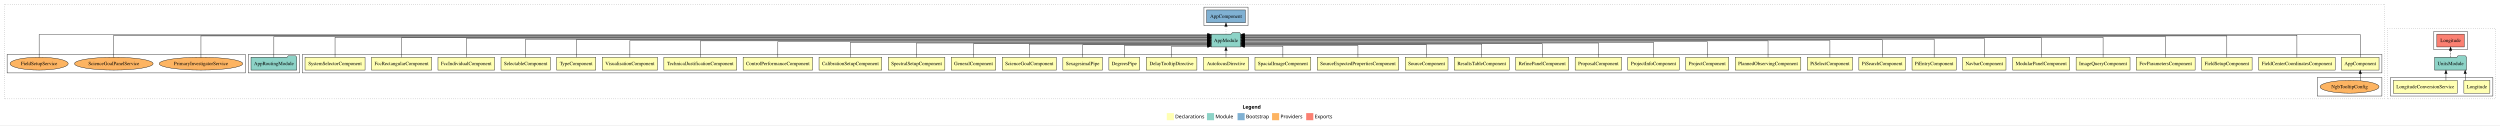
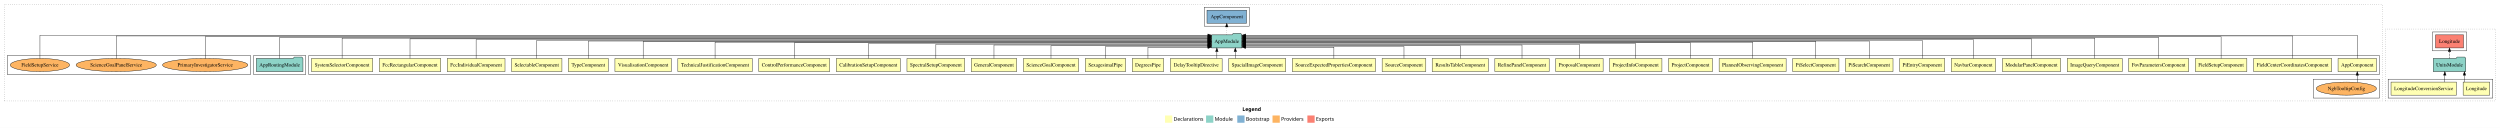
- <svg xmlns="http://www.w3.org/2000/svg" width="7029pt" height="352pt" viewBox="0.00 0.00 7029.00 352.00">
+ <svg xmlns="http://www.w3.org/2000/svg" width="6884pt" height="352pt" viewBox="0.00 0.00 6884.00 352.00">
  <g id="graph0" class="graph" transform="scale(1 1) rotate(0) translate(4 348)">
-     <polygon fill="#ffffff" stroke="transparent" points="-4,4 -4,-348 7025,-348 7025,4 -4,4" />
-     <text text-anchor="start" x="3489.509" y="-42.4" font-family="sans-serif" font-weight="bold" font-size="14.00" fill="#000000">Legend</text>
-     <polygon fill="#ffffb3" stroke="transparent" points="3276.5,-10 3276.5,-30 3296.5,-30 3296.5,-10 3276.5,-10" />
-     <text text-anchor="start" x="3300.129" y="-15.4" font-family="sans-serif" font-size="14.00" fill="#000000">  Declarations</text>
-     <polygon fill="#8dd3c7" stroke="transparent" points="3389.5,-10 3389.5,-30 3409.5,-30 3409.5,-10 3389.5,-10" />
-     <text text-anchor="start" x="3413.225" y="-15.4" font-family="sans-serif" font-size="14.00" fill="#000000">  Module</text>
-     <polygon fill="#80b1d3" stroke="transparent" points="3475.5,-10 3475.5,-30 3495.5,-30 3495.5,-10 3475.5,-10" />
-     <text text-anchor="start" x="3499.281" y="-15.4" font-family="sans-serif" font-size="14.00" fill="#000000">  Bootstrap</text>
-     <polygon fill="#fdb462" stroke="transparent" points="3572.5,-10 3572.5,-30 3592.5,-30 3592.5,-10 3572.5,-10" />
-     <text text-anchor="start" x="3596.173" y="-15.4" font-family="sans-serif" font-size="14.00" fill="#000000">  Providers</text>
-     <polygon fill="#fb8072" stroke="transparent" points="3668.5,-10 3668.5,-30 3688.5,-30 3688.5,-10 3668.5,-10" />
-     <text text-anchor="start" x="3692.226" y="-15.4" font-family="sans-serif" font-size="14.00" fill="#000000">  Exports</text>
+     <polygon fill="#ffffff" stroke="transparent" points="-4,4 -4,-348 6880,-348 6880,4 -4,4" />
+     <text text-anchor="start" x="3417.009" y="-42.4" font-family="sans-serif" font-weight="bold" font-size="14.00" fill="#000000">Legend</text>
+     <polygon fill="#ffffb3" stroke="transparent" points="3204,-10 3204,-30 3224,-30 3224,-10 3204,-10" />
+     <text text-anchor="start" x="3227.629" y="-15.4" font-family="sans-serif" font-size="14.00" fill="#000000">  Declarations</text>
+     <polygon fill="#8dd3c7" stroke="transparent" points="3317,-10 3317,-30 3337,-30 3337,-10 3317,-10" />
+     <text text-anchor="start" x="3340.725" y="-15.4" font-family="sans-serif" font-size="14.00" fill="#000000">  Module</text>
+     <polygon fill="#80b1d3" stroke="transparent" points="3403,-10 3403,-30 3423,-30 3423,-10 3403,-10" />
+     <text text-anchor="start" x="3426.781" y="-15.4" font-family="sans-serif" font-size="14.00" fill="#000000">  Bootstrap</text>
+     <polygon fill="#fdb462" stroke="transparent" points="3500,-10 3500,-30 3520,-30 3520,-10 3500,-10" />
+     <text text-anchor="start" x="3523.673" y="-15.4" font-family="sans-serif" font-size="14.00" fill="#000000">  Providers</text>
+     <polygon fill="#fb8072" stroke="transparent" points="3596,-10 3596,-30 3616,-30 3616,-10 3596,-10" />
+     <text text-anchor="start" x="3619.726" y="-15.4" font-family="sans-serif" font-size="14.00" fill="#000000">  Exports</text>
    <g id="clust1" class="cluster">
-       <polygon fill="none" stroke="#000000" stroke-dasharray="1,5" points="8,-70 8,-336 6701,-336 6701,-70 8,-70" />
+       <polygon fill="none" stroke="#000000" stroke-dasharray="1,5" points="8,-70 8,-336 6556,-336 6556,-70 8,-70" />
    </g>
    <g id="clust2" class="cluster">
-       <polygon fill="none" stroke="#000000" points="846,-143 846,-195 6693,-195 6693,-143 846,-143" />
+       <polygon fill="none" stroke="#000000" points="846,-143 846,-195 6548,-195 6548,-143 846,-143" />
    </g>
    <g id="clust3" class="cluster">
-       <polygon fill="none" stroke="#000000" points="6511,-78 6511,-130 6693,-130 6693,-78 6511,-78" />
-     </g>
-     <g id="clust38" class="cluster">
+       <polygon fill="none" stroke="#000000" points="6366,-78 6366,-130 6548,-130 6548,-78 6366,-78" />
+     </g>
+     <g id="clust37" class="cluster">
      <polygon fill="none" stroke="#000000" points="694,-143 694,-195 838,-195 838,-143 694,-143" />
    </g>
+     <g id="clust39" class="cluster">
+       <polygon fill="none" stroke="#000000" points="3312,-276 3312,-328 3436,-328 3436,-276 3312,-276" />
+     </g>
    <g id="clust40" class="cluster">
-       <polygon fill="none" stroke="#000000" points="3381,-276 3381,-328 3505,-328 3505,-276 3381,-276" />
-     </g>
-     <g id="clust41" class="cluster">
      <polygon fill="none" stroke="#000000" points="16,-143 16,-195 686,-195 686,-143 16,-143" />
    </g>
+     <g id="clust47" class="cluster">
+       <polygon fill="none" stroke="#000000" stroke-dasharray="1,5" points="6564,-70 6564,-268 6868,-268 6868,-70 6564,-70" />
+     </g>
    <g id="clust48" class="cluster">
-       <polygon fill="none" stroke="#000000" stroke-dasharray="1,5" points="6709,-70 6709,-268 7013,-268 7013,-70 6709,-70" />
-     </g>
-     <g id="clust49" class="cluster">
-       <polygon fill="none" stroke="#000000" points="6717,-78 6717,-130 7005,-130 7005,-78 6717,-78" />
-     </g>
-     <g id="clust53" class="cluster">
-       <polygon fill="none" stroke="#000000" points="6839,-208 6839,-260 6933,-260 6933,-208 6839,-208" />
+       <polygon fill="none" stroke="#000000" points="6572,-78 6572,-130 6860,-130 6860,-78 6572,-78" />
+     </g>
+     <g id="clust52" class="cluster">
+       <polygon fill="none" stroke="#000000" points="6694,-208 6694,-260 6788,-260 6788,-208 6694,-208" />
    </g>
    <g id="node1" class="node">
-       <polygon fill="#ffffb3" stroke="#000000" points="6684.94,-187 6579.06,-187 6579.06,-151 6684.94,-151 6684.94,-187" />
-       <text text-anchor="middle" x="6632" y="-164.8" font-family="Times,serif" font-size="14.00" fill="#000000">AppComponent</text>
-     </g>
-     <g id="node36" class="node">
-       <polygon fill="#8dd3c7" stroke="#000000" points="3484.657,-252 3481.657,-256 3460.657,-256 3457.657,-252 3401.343,-252 3401.343,-216 3484.657,-216 3484.657,-252" />
-       <text text-anchor="middle" x="3443" y="-229.8" font-family="Times,serif" font-size="14.00" fill="#000000">AppModule</text>
+       <polygon fill="#ffffb3" stroke="#000000" points="6539.94,-187 6434.06,-187 6434.06,-151 6539.94,-151 6539.94,-187" />
+       <text text-anchor="middle" x="6487" y="-164.8" font-family="Times,serif" font-size="14.00" fill="#000000">AppComponent</text>
+     </g>
+     <g id="node35" class="node">
+       <polygon fill="#8dd3c7" stroke="#000000" points="3415.657,-252 3412.657,-256 3391.657,-256 3388.657,-252 3332.343,-252 3332.343,-216 3415.657,-216 3415.657,-252" />
+       <text text-anchor="middle" x="3374" y="-229.8" font-family="Times,serif" font-size="14.00" fill="#000000">AppModule</text>
    </g>
    <g id="edge1" class="edge">
-       <path fill="none" stroke="#000000" d="M6632,-187.198C6632,-211.356 6632,-251 6632,-251 6632,-251 3494.781,-251 3494.781,-251" />
-       <polygon fill="#000000" stroke="#000000" points="3494.781,-247.5 3484.781,-251 3494.781,-254.5 3494.781,-247.5" />
+       <path fill="none" stroke="#000000" d="M6487,-187.198C6487,-211.356 6487,-251 6487,-251 6487,-251 3425.943,-251 3425.943,-251" />
+       <polygon fill="#000000" stroke="#000000" points="3425.943,-247.5 3415.943,-251 3425.943,-254.5 3425.943,-247.5" />
    </g>
    <g id="node2" class="node">
-       <polygon fill="#ffffb3" stroke="#000000" points="6561.58,-187 6346.42,-187 6346.42,-151 6561.58,-151 6561.58,-187" />
-       <text text-anchor="middle" x="6454" y="-164.8" font-family="Times,serif" font-size="14.00" fill="#000000">FieldCenterCoordinatesComponent</text>
+       <polygon fill="#ffffb3" stroke="#000000" points="6416.58,-187 6201.42,-187 6201.42,-151 6416.58,-151 6416.58,-187" />
+       <text text-anchor="middle" x="6309" y="-164.8" font-family="Times,serif" font-size="14.00" fill="#000000">FieldCenterCoordinatesComponent</text>
    </g>
    <g id="edge3" class="edge">
-       <path fill="none" stroke="#000000" d="M6454,-187.153C6454,-210.757 6454,-249 6454,-249 6454,-249 3494.704,-249 3494.704,-249" />
-       <polygon fill="#000000" stroke="#000000" points="3494.704,-245.5 3484.704,-249 3494.704,-252.5 3494.704,-245.5" />
+       <path fill="none" stroke="#000000" d="M6309,-187.153C6309,-210.757 6309,-249 6309,-249 6309,-249 3425.772,-249 3425.772,-249" />
+       <polygon fill="#000000" stroke="#000000" points="3425.772,-245.5 3415.772,-249 3425.771,-252.5 3425.772,-245.5" />
    </g>
    <g id="node3" class="node">
-       <polygon fill="#ffffb3" stroke="#000000" points="6327.999,-187 6186.001,-187 6186.001,-151 6327.999,-151 6327.999,-187" />
-       <text text-anchor="middle" x="6257" y="-164.8" font-family="Times,serif" font-size="14.00" fill="#000000">FieldSetupComponent</text>
+       <polygon fill="#ffffb3" stroke="#000000" points="6182.999,-187 6041.001,-187 6041.001,-151 6182.999,-151 6182.999,-187" />
+       <text text-anchor="middle" x="6112" y="-164.8" font-family="Times,serif" font-size="14.00" fill="#000000">FieldSetupComponent</text>
    </g>
    <g id="edge4" class="edge">
-       <path fill="none" stroke="#000000" d="M6257,-187.091C6257,-210.133 6257,-247 6257,-247 6257,-247 3494.687,-247 3494.687,-247" />
-       <polygon fill="#000000" stroke="#000000" points="3494.687,-243.5 3484.687,-247 3494.687,-250.5 3494.687,-243.5" />
+       <path fill="none" stroke="#000000" d="M6112,-187.091C6112,-210.133 6112,-247 6112,-247 6112,-247 3425.912,-247 3425.912,-247" />
+       <polygon fill="#000000" stroke="#000000" points="3425.912,-243.5 3415.912,-247 3425.912,-250.5 3425.912,-243.5" />
    </g>
    <g id="node4" class="node">
-       <polygon fill="#ffffb3" stroke="#000000" points="6167.803,-187 6002.197,-187 6002.197,-151 6167.803,-151 6167.803,-187" />
-       <text text-anchor="middle" x="6085" y="-164.8" font-family="Times,serif" font-size="14.00" fill="#000000">FovParametersComponent</text>
+       <polygon fill="#ffffb3" stroke="#000000" points="6022.803,-187 5857.197,-187 5857.197,-151 6022.803,-151 6022.803,-187" />
+       <text text-anchor="middle" x="5940" y="-164.8" font-family="Times,serif" font-size="14.00" fill="#000000">FovParametersComponent</text>
    </g>
    <g id="edge5" class="edge">
-       <path fill="none" stroke="#000000" d="M6085,-187.011C6085,-209.485 6085,-245 6085,-245 6085,-245 3494.766,-245 3494.766,-245" />
-       <polygon fill="#000000" stroke="#000000" points="3494.766,-241.5 3484.766,-245 3494.766,-248.5 3494.766,-241.5" />
+       <path fill="none" stroke="#000000" d="M5940,-187.011C5940,-209.485 5940,-245 5940,-245 5940,-245 3425.869,-245 3425.869,-245" />
+       <polygon fill="#000000" stroke="#000000" points="3425.869,-241.5 3415.869,-245 3425.869,-248.5 3425.869,-241.5" />
    </g>
    <g id="node5" class="node">
-       <polygon fill="#ffffb3" stroke="#000000" points="5984.795,-187 5833.205,-187 5833.205,-151 5984.795,-151 5984.795,-187" />
-       <text text-anchor="middle" x="5909" y="-164.8" font-family="Times,serif" font-size="14.00" fill="#000000">ImageQueryComponent</text>
+       <polygon fill="#ffffb3" stroke="#000000" points="5839.795,-187 5688.205,-187 5688.205,-151 5839.795,-151 5839.795,-187" />
+       <text text-anchor="middle" x="5764" y="-164.8" font-family="Times,serif" font-size="14.00" fill="#000000">ImageQueryComponent</text>
    </g>
    <g id="edge6" class="edge">
-       <path fill="none" stroke="#000000" d="M5909,-187.292C5909,-209.206 5909,-243 5909,-243 5909,-243 3494.767,-243 3494.767,-243" />
-       <polygon fill="#000000" stroke="#000000" points="3494.767,-239.5 3484.767,-243 3494.767,-246.5 3494.767,-239.5" />
+       <path fill="none" stroke="#000000" d="M5764,-187.292C5764,-209.206 5764,-243 5764,-243 5764,-243 3425.735,-243 3425.735,-243" />
+       <polygon fill="#000000" stroke="#000000" points="3425.735,-239.5 3415.735,-243 3425.735,-246.5 3425.735,-239.5" />
    </g>
    <g id="node6" class="node">
-       <polygon fill="#ffffb3" stroke="#000000" points="5815.146,-187 5654.854,-187 5654.854,-151 5815.146,-151 5815.146,-187" />
-       <text text-anchor="middle" x="5735" y="-164.8" font-family="Times,serif" font-size="14.00" fill="#000000">ModularPanelComponent</text>
+       <polygon fill="#ffffb3" stroke="#000000" points="5670.146,-187 5509.854,-187 5509.854,-151 5670.146,-151 5670.146,-187" />
+       <text text-anchor="middle" x="5590" y="-164.8" font-family="Times,serif" font-size="14.00" fill="#000000">ModularPanelComponent</text>
    </g>
    <g id="edge7" class="edge">
-       <path fill="none" stroke="#000000" d="M5735,-187.045C5735,-208.662 5735,-242 5735,-242 5735,-242 3494.738,-242 3494.738,-242" />
-       <polygon fill="#000000" stroke="#000000" points="3494.738,-238.5 3484.738,-242 3494.738,-245.5 3494.738,-238.5" />
+       <path fill="none" stroke="#000000" d="M5590,-187.169C5590,-208.498 5590,-241 5590,-241 5590,-241 3425.801,-241 3425.801,-241" />
+       <polygon fill="#000000" stroke="#000000" points="3425.801,-237.5 3415.801,-241 3425.801,-244.5 3425.801,-237.5" />
    </g>
    <g id="node7" class="node">
-       <polygon fill="#ffffb3" stroke="#000000" points="5636.03,-187 5513.97,-187 5513.97,-151 5636.03,-151 5636.03,-187" />
-       <text text-anchor="middle" x="5575" y="-164.8" font-family="Times,serif" font-size="14.00" fill="#000000">NavbarComponent</text>
+       <polygon fill="#ffffb3" stroke="#000000" points="5491.03,-187 5368.97,-187 5368.97,-151 5491.03,-151 5491.03,-187" />
+       <text text-anchor="middle" x="5430" y="-164.8" font-family="Times,serif" font-size="14.00" fill="#000000">NavbarComponent</text>
    </g>
    <g id="edge8" class="edge">
-       <path fill="none" stroke="#000000" d="M5575,-187.284C5575,-208.321 5575,-240 5575,-240 5575,-240 3495.108,-240 3495.108,-240" />
-       <polygon fill="#000000" stroke="#000000" points="3495.108,-236.5 3485.108,-240 3495.108,-243.5 3495.108,-236.5" />
+       <path fill="none" stroke="#000000" d="M5430,-187.027C5430,-207.767 5430,-239 5430,-239 5430,-239 3426.001,-239 3426.001,-239" />
+       <polygon fill="#000000" stroke="#000000" points="3426.001,-235.5 3416.001,-239 3426.001,-242.5 3426.001,-235.5" />
    </g>
    <g id="node8" class="node">
-       <polygon fill="#ffffb3" stroke="#000000" points="5496.109,-187 5371.891,-187 5371.891,-151 5496.109,-151 5496.109,-187" />
-       <text text-anchor="middle" x="5434" y="-164.8" font-family="Times,serif" font-size="14.00" fill="#000000">PiEntryComponent</text>
+       <polygon fill="#ffffb3" stroke="#000000" points="5351.109,-187 5226.891,-187 5226.891,-151 5351.109,-151 5351.109,-187" />
+       <text text-anchor="middle" x="5289" y="-164.8" font-family="Times,serif" font-size="14.00" fill="#000000">PiEntryComponent</text>
    </g>
    <g id="edge9" class="edge">
-       <path fill="none" stroke="#000000" d="M5434,-187.129C5434,-207.572 5434,-238 5434,-238 5434,-238 3495.044,-238 3495.044,-238" />
-       <polygon fill="#000000" stroke="#000000" points="3495.044,-234.5 3485.044,-238 3495.044,-241.5 3495.044,-234.5" />
+       <path fill="none" stroke="#000000" d="M5289,-187.223C5289,-207.365 5289,-237 5289,-237 5289,-237 3425.778,-237 3425.778,-237" />
+       <polygon fill="#000000" stroke="#000000" points="3425.778,-233.5 3415.778,-237 3425.778,-240.5 3425.778,-233.5" />
    </g>
    <g id="node9" class="node">
-       <polygon fill="#ffffb3" stroke="#000000" points="5353.593,-187 5222.407,-187 5222.407,-151 5353.593,-151 5353.593,-187" />
-       <text text-anchor="middle" x="5288" y="-164.8" font-family="Times,serif" font-size="14.00" fill="#000000">PiSearchComponent</text>
+       <polygon fill="#ffffb3" stroke="#000000" points="5208.593,-187 5077.407,-187 5077.407,-151 5208.593,-151 5208.593,-187" />
+       <text text-anchor="middle" x="5143" y="-164.8" font-family="Times,serif" font-size="14.00" fill="#000000">PiSearchComponent</text>
    </g>
    <g id="edge10" class="edge">
-       <path fill="none" stroke="#000000" d="M5288,-187.308C5288,-207.145 5288,-236 5288,-236 5288,-236 3495.002,-236 3495.002,-236" />
-       <polygon fill="#000000" stroke="#000000" points="3495.002,-232.5 3485.002,-236 3495.002,-239.5 3495.002,-232.5" />
+       <path fill="none" stroke="#000000" d="M5143,-187.035C5143,-206.576 5143,-235 5143,-235 5143,-235 3425.983,-235 3425.983,-235" />
+       <polygon fill="#000000" stroke="#000000" points="3425.984,-231.5 3415.983,-235 3425.983,-238.5 3425.984,-231.5" />
    </g>
    <g id="node10" class="node">
-       <polygon fill="#ffffb3" stroke="#000000" points="5204.713,-187 5077.287,-187 5077.287,-151 5204.713,-151 5204.713,-187" />
-       <text text-anchor="middle" x="5141" y="-164.8" font-family="Times,serif" font-size="14.00" fill="#000000">PiSelectComponent</text>
+       <polygon fill="#ffffb3" stroke="#000000" points="5059.713,-187 4932.287,-187 4932.287,-151 5059.713,-151 5059.713,-187" />
+       <text text-anchor="middle" x="4996" y="-164.8" font-family="Times,serif" font-size="14.00" fill="#000000">PiSelectComponent</text>
    </g>
    <g id="edge11" class="edge">
-       <path fill="none" stroke="#000000" d="M5141,-187.106C5141,-206.339 5141,-234 5141,-234 5141,-234 3494.973,-234 3494.973,-234" />
-       <polygon fill="#000000" stroke="#000000" points="3494.973,-230.5 3484.973,-234 3494.973,-237.5 3494.973,-230.5" />
+       <path fill="none" stroke="#000000" d="M4996,-187.106C4996,-206.339 4996,-234 4996,-234 4996,-234 3425.725,-234 3425.725,-234" />
+       <polygon fill="#000000" stroke="#000000" points="3425.725,-230.5 3415.725,-234 3425.724,-237.5 3425.725,-230.5" />
    </g>
    <g id="node11" class="node">
-       <polygon fill="#ffffb3" stroke="#000000" points="5059.252,-187 4874.748,-187 4874.748,-151 5059.252,-151 5059.252,-187" />
-       <text text-anchor="middle" x="4967" y="-164.8" font-family="Times,serif" font-size="14.00" fill="#000000">PlannedObservingComponent</text>
+       <polygon fill="#ffffb3" stroke="#000000" points="4914.252,-187 4729.748,-187 4729.748,-151 4914.252,-151 4914.252,-187" />
+       <text text-anchor="middle" x="4822" y="-164.8" font-family="Times,serif" font-size="14.00" fill="#000000">PlannedObservingComponent</text>
    </g>
    <g id="edge12" class="edge">
-       <path fill="none" stroke="#000000" d="M4967,-187.169C4967,-206.09 4967,-233 4967,-233 4967,-233 3494.952,-233 3494.952,-233" />
-       <polygon fill="#000000" stroke="#000000" points="3494.952,-229.5 3484.952,-233 3494.952,-236.5 3494.952,-229.5" />
+       <path fill="none" stroke="#000000" d="M4822,-187.222C4822,-205.828 4822,-232 4822,-232 4822,-232 3425.774,-232 3425.774,-232" />
+       <polygon fill="#000000" stroke="#000000" points="3425.774,-228.5 3415.774,-232 3425.774,-235.5 3425.774,-228.5" />
    </g>
    <g id="node12" class="node">
-       <polygon fill="#ffffb3" stroke="#000000" points="4856.486,-187 4735.514,-187 4735.514,-151 4856.486,-151 4856.486,-187" />
-       <text text-anchor="middle" x="4796" y="-164.8" font-family="Times,serif" font-size="14.00" fill="#000000">ProjectComponent</text>
+       <polygon fill="#ffffb3" stroke="#000000" points="4711.486,-187 4590.514,-187 4590.514,-151 4711.486,-151 4711.486,-187" />
+       <text text-anchor="middle" x="4651" y="-164.8" font-family="Times,serif" font-size="14.00" fill="#000000">ProjectComponent</text>
    </g>
    <g id="edge13" class="edge">
-       <path fill="none" stroke="#000000" d="M4796,-187.267C4796,-205.555 4796,-231 4796,-231 4796,-231 3494.976,-231 3494.976,-231" />
-       <polygon fill="#000000" stroke="#000000" points="3494.976,-227.5 3484.976,-231 3494.976,-234.5 3494.976,-227.5" />
+       <path fill="none" stroke="#000000" d="M4651,-187.302C4651,-205.27 4651,-230 4651,-230 4651,-230 3425.762,-230 3425.762,-230" />
+       <polygon fill="#000000" stroke="#000000" points="3425.762,-226.5 3415.762,-230 3425.762,-233.5 3425.762,-226.5" />
    </g>
    <g id="node13" class="node">
-       <polygon fill="#ffffb3" stroke="#000000" points="4717.307,-187 4572.693,-187 4572.693,-151 4717.307,-151 4717.307,-187" />
-       <text text-anchor="middle" x="4645" y="-164.8" font-family="Times,serif" font-size="14.00" fill="#000000">ProjectInfoComponent</text>
+       <polygon fill="#ffffb3" stroke="#000000" points="4572.307,-187 4427.693,-187 4427.693,-151 4572.307,-151 4572.307,-187" />
+       <text text-anchor="middle" x="4500" y="-164.8" font-family="Times,serif" font-size="14.00" fill="#000000">ProjectInfoComponent</text>
    </g>
    <g id="edge14" class="edge">
-       <path fill="none" stroke="#000000" d="M4645,-187.002C4645,-204.675 4645,-229 4645,-229 4645,-229 3494.725,-229 3494.725,-229" />
-       <polygon fill="#000000" stroke="#000000" points="3494.725,-225.5 3484.725,-229 3494.725,-232.5 3494.725,-225.5" />
+       <path fill="none" stroke="#000000" d="M4500,-187.023C4500,-204.373 4500,-228 4500,-228 4500,-228 3425.747,-228 3425.747,-228" />
+       <polygon fill="#000000" stroke="#000000" points="3425.747,-224.5 3415.747,-228 3425.747,-231.5 3425.747,-224.5" />
    </g>
    <g id="node14" class="node">
-       <polygon fill="#ffffb3" stroke="#000000" points="4555.326,-187 4424.674,-187 4424.674,-151 4555.326,-151 4555.326,-187" />
-       <text text-anchor="middle" x="4490" y="-164.8" font-family="Times,serif" font-size="14.00" fill="#000000">ProposalComponent</text>
+       <polygon fill="#ffffb3" stroke="#000000" points="4410.326,-187 4279.674,-187 4279.674,-151 4410.326,-151 4410.326,-187" />
+       <text text-anchor="middle" x="4345" y="-164.8" font-family="Times,serif" font-size="14.00" fill="#000000">ProposalComponent</text>
    </g>
    <g id="edge15" class="edge">
-       <path fill="none" stroke="#000000" d="M4490,-187.034C4490,-204.06 4490,-227 4490,-227 4490,-227 3494.69,-227 3494.69,-227" />
-       <polygon fill="#000000" stroke="#000000" points="3494.69,-223.5 3484.69,-227 3494.69,-230.5 3494.69,-223.5" />
+       <path fill="none" stroke="#000000" d="M4345,-187.035C4345,-203.734 4345,-226 4345,-226 4345,-226 3425.723,-226 3425.723,-226" />
+       <polygon fill="#000000" stroke="#000000" points="3425.723,-222.5 3415.723,-226 3425.723,-229.5 3425.723,-222.5" />
    </g>
    <g id="node15" class="node">
-       <polygon fill="#ffffb3" stroke="#000000" points="4406.752,-187 4257.248,-187 4257.248,-151 4406.752,-151 4406.752,-187" />
-       <text text-anchor="middle" x="4332" y="-164.8" font-family="Times,serif" font-size="14.00" fill="#000000">RefinePanelComponent</text>
+       <polygon fill="#ffffb3" stroke="#000000" points="4261.752,-187 4112.248,-187 4112.248,-151 4261.752,-151 4261.752,-187" />
+       <text text-anchor="middle" x="4187" y="-164.8" font-family="Times,serif" font-size="14.00" fill="#000000">RefinePanelComponent</text>
    </g>
    <g id="edge16" class="edge">
-       <path fill="none" stroke="#000000" d="M4332,-187.027C4332,-203.398 4332,-225 4332,-225 4332,-225 3494.686,-225 3494.686,-225" />
-       <polygon fill="#000000" stroke="#000000" points="3494.686,-221.5 3484.686,-225 3494.686,-228.5 3494.686,-221.5" />
+       <path fill="none" stroke="#000000" d="M4187,-187.009C4187,-203.049 4187,-224 4187,-224 4187,-224 3425.716,-224 3425.716,-224" />
+       <polygon fill="#000000" stroke="#000000" points="3425.716,-220.5 3415.716,-224 3425.716,-227.5 3425.716,-220.5" />
    </g>
    <g id="node16" class="node">
-       <polygon fill="#ffffb3" stroke="#000000" points="4239.427,-187 4084.573,-187 4084.573,-151 4239.427,-151 4239.427,-187" />
-       <text text-anchor="middle" x="4162" y="-164.8" font-family="Times,serif" font-size="14.00" fill="#000000">ResultsTableComponent</text>
+       <polygon fill="#ffffb3" stroke="#000000" points="4094.427,-187 3939.573,-187 3939.573,-151 4094.427,-151 4094.427,-187" />
+       <text text-anchor="middle" x="4017" y="-164.8" font-family="Times,serif" font-size="14.00" fill="#000000">ResultsTableComponent</text>
    </g>
    <g id="edge17" class="edge">
-       <path fill="none" stroke="#000000" d="M4162,-187.009C4162,-203.049 4162,-224 4162,-224 4162,-224 3494.764,-224 3494.764,-224" />
-       <polygon fill="#000000" stroke="#000000" points="3494.764,-220.5 3484.764,-224 3494.764,-227.5 3494.764,-220.5" />
+       <path fill="none" stroke="#000000" d="M4017,-187.24C4017,-202.571 4017,-222 4017,-222 4017,-222 3425.694,-222 3425.694,-222" />
+       <polygon fill="#000000" stroke="#000000" points="3425.694,-218.5 3415.694,-222 3425.694,-225.5 3425.694,-218.5" />
    </g>
    <g id="node17" class="node">
-       <polygon fill="#ffffb3" stroke="#000000" points="4067.205,-187 3946.795,-187 3946.795,-151 4067.205,-151 4067.205,-187" />
-       <text text-anchor="middle" x="4007" y="-164.8" font-family="Times,serif" font-size="14.00" fill="#000000">SourceComponent</text>
+       <polygon fill="#ffffb3" stroke="#000000" points="3922.205,-187 3801.795,-187 3801.795,-151 3922.205,-151 3922.205,-187" />
+       <text text-anchor="middle" x="3862" y="-164.8" font-family="Times,serif" font-size="14.00" fill="#000000">SourceComponent</text>
    </g>
    <g id="edge18" class="edge">
-       <path fill="none" stroke="#000000" d="M4007,-187.24C4007,-202.571 4007,-222 4007,-222 4007,-222 3494.931,-222 3494.931,-222" />
-       <polygon fill="#000000" stroke="#000000" points="3494.931,-218.5 3484.931,-222 3494.931,-225.5 3494.931,-218.5" />
+       <path fill="none" stroke="#000000" d="M3862,-187.124C3862,-201.783 3862,-220 3862,-220 3862,-220 3426.029,-220 3426.029,-220" />
+       <polygon fill="#000000" stroke="#000000" points="3426.029,-216.5 3416.029,-220 3426.029,-223.5 3426.029,-216.5" />
    </g>
    <g id="node18" class="node">
-       <polygon fill="#ffffb3" stroke="#000000" points="3928.551,-187 3699.449,-187 3699.449,-151 3928.551,-151 3928.551,-187" />
-       <text text-anchor="middle" x="3814" y="-164.8" font-family="Times,serif" font-size="14.00" fill="#000000">SourceExpectedPropertiesComponent</text>
+       <polygon fill="#ffffb3" stroke="#000000" points="3783.551,-187 3554.449,-187 3554.449,-151 3783.551,-151 3783.551,-187" />
+       <text text-anchor="middle" x="3669" y="-164.8" font-family="Times,serif" font-size="14.00" fill="#000000">SourceExpectedPropertiesComponent</text>
    </g>
    <g id="edge19" class="edge">
-       <path fill="none" stroke="#000000" d="M3814,-187.124C3814,-201.783 3814,-220 3814,-220 3814,-220 3494.837,-220 3494.837,-220" />
-       <polygon fill="#000000" stroke="#000000" points="3494.837,-216.5 3484.837,-220 3494.837,-223.5 3494.837,-216.5" />
+       <path fill="none" stroke="#000000" d="M3669,-187.246C3669,-201.177 3669,-218 3669,-218 3669,-218 3425.953,-218 3425.953,-218" />
+       <polygon fill="#000000" stroke="#000000" points="3425.953,-214.5 3415.953,-218 3425.953,-221.5 3425.953,-214.5" />
    </g>
    <g id="node19" class="node">
-       <polygon fill="#ffffb3" stroke="#000000" points="3681.521,-187 3524.479,-187 3524.479,-151 3681.521,-151 3681.521,-187" />
-       <text text-anchor="middle" x="3603" y="-164.8" font-family="Times,serif" font-size="14.00" fill="#000000">SpacialImageComponent</text>
+       <polygon fill="#ffffb3" stroke="#000000" points="3536.521,-187 3379.479,-187 3379.479,-151 3536.521,-151 3536.521,-187" />
+       <text text-anchor="middle" x="3458" y="-164.8" font-family="Times,serif" font-size="14.00" fill="#000000">SpacialImageComponent</text>
    </g>
    <g id="edge20" class="edge">
-       <path fill="none" stroke="#000000" d="M3603,-187.246C3603,-201.177 3603,-218 3603,-218 3603,-218 3495.038,-218 3495.038,-218" />
-       <polygon fill="#000000" stroke="#000000" points="3495.038,-214.5 3485.038,-218 3495.038,-221.5 3495.038,-214.5" />
+       <path fill="none" stroke="#000000" d="M3397.534,-187.106C3397.534,-187.106 3397.534,-205.991 3397.534,-205.991" />
+       <polygon fill="#000000" stroke="#000000" points="3394.034,-205.991 3397.534,-215.991 3401.034,-205.991 3394.034,-205.991" />
    </g>
    <g id="node20" class="node">
-       <polygon fill="#ffffb3" stroke="#000000" points="3506.4,-187 3379.6,-187 3379.6,-151 3506.4,-151 3506.4,-187" />
-       <text text-anchor="middle" x="3443" y="-164.8" font-family="Times,serif" font-size="14.00" fill="#000000">AutofocusDirective</text>
-     </g>
-     <g id="edge21" class="edge">
-       <path fill="none" stroke="#000000" d="M3443,-187.106C3443,-187.106 3443,-205.991 3443,-205.991" />
-       <polygon fill="#000000" stroke="#000000" points="3439.5,-205.991 3443,-215.991 3446.5,-205.991 3439.5,-205.991" />
-     </g>
-     <g id="node21" class="node">
      <polygon fill="#ffffb3" stroke="#000000" points="3361.234,-187 3218.766,-187 3218.766,-151 3361.234,-151 3361.234,-187" />
      <text text-anchor="middle" x="3290" y="-164.8" font-family="Times,serif" font-size="14.00" fill="#000000">DelayTooltipDirective</text>
    </g>
-     <g id="edge22" class="edge">
-       <path fill="none" stroke="#000000" d="M3290,-187.246C3290,-201.177 3290,-218 3290,-218 3290,-218 3391.192,-218 3391.192,-218" />
-       <polygon fill="#000000" stroke="#000000" points="3391.192,-221.5 3401.192,-218 3391.192,-214.5 3391.192,-221.5" />
-     </g>
-     <g id="node22" class="node">
+     <g id="edge21" class="edge">
+       <path fill="none" stroke="#000000" d="M3346.769,-187.106C3346.769,-187.106 3346.769,-205.991 3346.769,-205.991" />
+       <polygon fill="#000000" stroke="#000000" points="3343.269,-205.991 3346.769,-215.991 3350.269,-205.991 3343.269,-205.991" />
+     </g>
+     <g id="node21" class="node">
      <polygon fill="#ffffb3" stroke="#000000" points="3200.244,-187 3113.756,-187 3113.756,-151 3200.244,-151 3200.244,-187" />
      <text text-anchor="middle" x="3157" y="-164.8" font-family="Times,serif" font-size="14.00" fill="#000000">DegreesPipe</text>
    </g>
-     <g id="edge23" class="edge">
-       <path fill="none" stroke="#000000" d="M3157,-187.124C3157,-201.783 3157,-220 3157,-220 3157,-220 3391.107,-220 3391.107,-220" />
-       <polygon fill="#000000" stroke="#000000" points="3391.107,-223.5 3401.107,-220 3391.107,-216.5 3391.107,-223.5" />
-     </g>
-     <g id="node23" class="node">
+     <g id="edge22" class="edge">
+       <path fill="none" stroke="#000000" d="M3157,-187.246C3157,-201.177 3157,-218 3157,-218 3157,-218 3322.16,-218 3322.16,-218" />
+       <polygon fill="#000000" stroke="#000000" points="3322.16,-221.5 3332.16,-218 3322.16,-214.5 3322.16,-221.5" />
+     </g>
+     <g id="node22" class="node">
      <polygon fill="#ffffb3" stroke="#000000" points="3095.646,-187 2984.354,-187 2984.354,-151 3095.646,-151 3095.646,-187" />
      <text text-anchor="middle" x="3040" y="-164.8" font-family="Times,serif" font-size="14.00" fill="#000000">SexagesimalPipe</text>
    </g>
-     <g id="edge24" class="edge">
-       <path fill="none" stroke="#000000" d="M3040,-187.24C3040,-202.571 3040,-222 3040,-222 3040,-222 3391.012,-222 3391.012,-222" />
-       <polygon fill="#000000" stroke="#000000" points="3391.012,-225.5 3401.012,-222 3391.012,-218.5 3391.012,-225.5" />
-     </g>
-     <g id="node24" class="node">
+     <g id="edge23" class="edge">
+       <path fill="none" stroke="#000000" d="M3040,-187.124C3040,-201.783 3040,-220 3040,-220 3040,-220 3322.037,-220 3322.037,-220" />
+       <polygon fill="#000000" stroke="#000000" points="3322.037,-223.5 3332.037,-220 3322.037,-216.5 3322.037,-223.5" />
+     </g>
+     <g id="node23" class="node">
      <polygon fill="#ffffb3" stroke="#000000" points="2966.076,-187 2813.924,-187 2813.924,-151 2966.076,-151 2966.076,-187" />
      <text text-anchor="middle" x="2890" y="-164.8" font-family="Times,serif" font-size="14.00" fill="#000000">ScienceGoalComponent</text>
    </g>
-     <g id="edge25" class="edge">
-       <path fill="none" stroke="#000000" d="M2890,-187.009C2890,-203.049 2890,-224 2890,-224 2890,-224 3390.981,-224 3390.981,-224" />
-       <polygon fill="#000000" stroke="#000000" points="3390.981,-227.5 3400.981,-224 3390.981,-220.5 3390.981,-227.5" />
-     </g>
-     <g id="node25" class="node">
+     <g id="edge24" class="edge">
+       <path fill="none" stroke="#000000" d="M2890,-187.24C2890,-202.571 2890,-222 2890,-222 2890,-222 3322.316,-222 3322.316,-222" />
+       <polygon fill="#000000" stroke="#000000" points="3322.316,-225.5 3332.316,-222 3322.316,-218.5 3322.316,-225.5" />
+     </g>
+     <g id="node24" class="node">
      <polygon fill="#ffffb3" stroke="#000000" points="2795.635,-187 2670.365,-187 2670.365,-151 2795.635,-151 2795.635,-187" />
      <text text-anchor="middle" x="2733" y="-164.8" font-family="Times,serif" font-size="14.00" fill="#000000">GeneralComponent</text>
    </g>
-     <g id="edge26" class="edge">
-       <path fill="none" stroke="#000000" d="M2733,-187.027C2733,-203.398 2733,-225 2733,-225 2733,-225 3391.237,-225 3391.237,-225" />
-       <polygon fill="#000000" stroke="#000000" points="3391.237,-228.5 3401.237,-225 3391.237,-221.5 3391.237,-228.5" />
-     </g>
-     <g id="node26" class="node">
+     <g id="edge25" class="edge">
+       <path fill="none" stroke="#000000" d="M2733,-187.009C2733,-203.049 2733,-224 2733,-224 2733,-224 3321.942,-224 3321.942,-224" />
+       <polygon fill="#000000" stroke="#000000" points="3321.942,-227.5 3331.942,-224 3321.942,-220.5 3321.942,-227.5" />
+     </g>
+     <g id="node25" class="node">
      <polygon fill="#ffffb3" stroke="#000000" points="2652.588,-187 2493.412,-187 2493.412,-151 2652.588,-151 2652.588,-187" />
      <text text-anchor="middle" x="2573" y="-164.8" font-family="Times,serif" font-size="14.00" fill="#000000">SpectralSetupComponent</text>
    </g>
-     <g id="edge27" class="edge">
-       <path fill="none" stroke="#000000" d="M2573,-187.034C2573,-204.06 2573,-227 2573,-227 2573,-227 3391.331,-227 3391.331,-227" />
-       <polygon fill="#000000" stroke="#000000" points="3391.331,-230.5 3401.331,-227 3391.331,-223.5 3391.331,-230.5" />
-     </g>
-     <g id="node27" class="node">
+     <g id="edge26" class="edge">
+       <path fill="none" stroke="#000000" d="M2573,-187.035C2573,-203.734 2573,-226 2573,-226 2573,-226 3322.342,-226 3322.342,-226" />
+       <polygon fill="#000000" stroke="#000000" points="3322.343,-229.5 3332.342,-226 3322.342,-222.5 3322.343,-229.5" />
+     </g>
+     <g id="node26" class="node">
      <polygon fill="#ffffb3" stroke="#000000" points="2475.209,-187 2298.791,-187 2298.791,-151 2475.209,-151 2475.209,-187" />
      <text text-anchor="middle" x="2387" y="-164.8" font-family="Times,serif" font-size="14.00" fill="#000000">CalibrationSetupComponent</text>
    </g>
-     <g id="edge28" class="edge">
-       <path fill="none" stroke="#000000" d="M2387,-187.002C2387,-204.675 2387,-229 2387,-229 2387,-229 3391.278,-229 3391.278,-229" />
-       <polygon fill="#000000" stroke="#000000" points="3391.278,-232.5 3401.278,-229 3391.278,-225.5 3391.278,-232.5" />
-     </g>
-     <g id="node28" class="node">
+     <g id="edge27" class="edge">
+       <path fill="none" stroke="#000000" d="M2387,-187.023C2387,-204.373 2387,-228 2387,-228 2387,-228 3322.22,-228 3322.22,-228" />
+       <polygon fill="#000000" stroke="#000000" points="3322.22,-231.5 3332.22,-228 3322.22,-224.5 3322.22,-231.5" />
+     </g>
+     <g id="node27" class="node">
      <polygon fill="#ffffb3" stroke="#000000" points="2280.625,-187 2085.375,-187 2085.375,-151 2280.625,-151 2280.625,-187" />
      <text text-anchor="middle" x="2183" y="-164.8" font-family="Times,serif" font-size="14.00" fill="#000000">ControlPerformanceComponent</text>
    </g>
-     <g id="edge29" class="edge">
-       <path fill="none" stroke="#000000" d="M2183,-187.267C2183,-205.555 2183,-231 2183,-231 2183,-231 3391.077,-231 3391.077,-231" />
-       <polygon fill="#000000" stroke="#000000" points="3391.078,-234.5 3401.077,-231 3391.077,-227.5 3391.078,-234.5" />
-     </g>
-     <g id="node29" class="node">
+     <g id="edge28" class="edge">
+       <path fill="none" stroke="#000000" d="M2183,-187.302C2183,-205.27 2183,-230 2183,-230 2183,-230 3322.31,-230 3322.31,-230" />
+       <polygon fill="#000000" stroke="#000000" points="3322.31,-233.5 3332.31,-230 3322.31,-226.5 3322.31,-233.5" />
+     </g>
+     <g id="node28" class="node">
      <polygon fill="#ffffb3" stroke="#000000" points="2067.457,-187 1862.543,-187 1862.543,-151 2067.457,-151 2067.457,-187" />
      <text text-anchor="middle" x="1965" y="-164.8" font-family="Times,serif" font-size="14.00" fill="#000000">TechnicalJustificationComponent</text>
    </g>
-     <g id="edge30" class="edge">
-       <path fill="none" stroke="#000000" d="M1965,-187.169C1965,-206.09 1965,-233 1965,-233 1965,-233 3391.147,-233 3391.147,-233" />
-       <polygon fill="#000000" stroke="#000000" points="3391.147,-236.5 3401.147,-233 3391.147,-229.5 3391.147,-236.5" />
-     </g>
-     <g id="node30" class="node">
+     <g id="edge29" class="edge">
+       <path fill="none" stroke="#000000" d="M1965,-187.222C1965,-205.828 1965,-232 1965,-232 1965,-232 3322.214,-232 3322.214,-232" />
+       <polygon fill="#000000" stroke="#000000" points="3322.214,-235.5 3332.214,-232 3322.214,-228.5 3322.214,-235.5" />
+     </g>
+     <g id="node29" class="node">
      <polygon fill="#ffffb3" stroke="#000000" points="1844.71,-187 1689.29,-187 1689.29,-151 1844.71,-151 1844.71,-187" />
      <text text-anchor="middle" x="1767" y="-164.8" font-family="Times,serif" font-size="14.00" fill="#000000">VisualisationComponent</text>
    </g>
-     <g id="edge31" class="edge">
-       <path fill="none" stroke="#000000" d="M1767,-187.106C1767,-206.339 1767,-234 1767,-234 1767,-234 3391.152,-234 3391.152,-234" />
-       <polygon fill="#000000" stroke="#000000" points="3391.152,-237.5 3401.152,-234 3391.152,-230.5 3391.152,-237.5" />
-     </g>
-     <g id="node31" class="node">
+     <g id="edge30" class="edge">
+       <path fill="none" stroke="#000000" d="M1767,-187.106C1767,-206.339 1767,-234 1767,-234 1767,-234 3322.253,-234 3322.253,-234" />
+       <polygon fill="#000000" stroke="#000000" points="3322.253,-237.5 3332.253,-234 3322.253,-230.5 3322.253,-237.5" />
+     </g>
+     <g id="node30" class="node">
      <polygon fill="#ffffb3" stroke="#000000" points="1671.1,-187 1560.9,-187 1560.9,-151 1671.1,-151 1671.1,-187" />
      <text text-anchor="middle" x="1616" y="-164.8" font-family="Times,serif" font-size="14.00" fill="#000000">TypeComponent</text>
    </g>
-     <g id="edge32" class="edge">
-       <path fill="none" stroke="#000000" d="M1616,-187.308C1616,-207.145 1616,-236 1616,-236 1616,-236 3390.969,-236 3390.969,-236" />
-       <polygon fill="#000000" stroke="#000000" points="3390.969,-239.5 3400.969,-236 3390.969,-232.5 3390.969,-239.5" />
-     </g>
-     <g id="node32" class="node">
+     <g id="edge31" class="edge">
+       <path fill="none" stroke="#000000" d="M1616,-187.035C1616,-206.576 1616,-235 1616,-235 1616,-235 3322.278,-235 3322.278,-235" />
+       <polygon fill="#000000" stroke="#000000" points="3322.278,-238.5 3332.278,-235 3322.278,-231.5 3322.278,-238.5" />
+     </g>
+     <g id="node31" class="node">
      <polygon fill="#ffffb3" stroke="#000000" points="1543.36,-187 1404.64,-187 1404.64,-151 1543.36,-151 1543.36,-187" />
      <text text-anchor="middle" x="1474" y="-164.8" font-family="Times,serif" font-size="14.00" fill="#000000">SelectableComponent</text>
    </g>
-     <g id="edge33" class="edge">
-       <path fill="none" stroke="#000000" d="M1474,-187.129C1474,-207.572 1474,-238 1474,-238 1474,-238 3390.964,-238 3390.964,-238" />
-       <polygon fill="#000000" stroke="#000000" points="3390.964,-241.5 3400.964,-238 3390.964,-234.5 3390.964,-241.5" />
-     </g>
-     <g id="node33" class="node">
+     <g id="edge32" class="edge">
+       <path fill="none" stroke="#000000" d="M1474,-187.223C1474,-207.365 1474,-237 1474,-237 1474,-237 3322.102,-237 3322.102,-237" />
+       <polygon fill="#000000" stroke="#000000" points="3322.102,-240.5 3332.102,-237 3322.101,-233.5 3322.102,-240.5" />
+     </g>
+     <g id="node32" class="node">
      <polygon fill="#ffffb3" stroke="#000000" points="1386.591,-187 1227.409,-187 1227.409,-151 1386.591,-151 1386.591,-187" />
      <text text-anchor="middle" x="1307" y="-164.8" font-family="Times,serif" font-size="14.00" fill="#000000">FccIndividualComponent</text>
    </g>
-     <g id="edge34" class="edge">
-       <path fill="none" stroke="#000000" d="M1307,-187.284C1307,-208.321 1307,-240 1307,-240 1307,-240 3391.29,-240 3391.29,-240" />
-       <polygon fill="#000000" stroke="#000000" points="3391.29,-243.5 3401.29,-240 3391.29,-236.5 3391.29,-243.5" />
-     </g>
-     <g id="node34" class="node">
+     <g id="edge33" class="edge">
+       <path fill="none" stroke="#000000" d="M1307,-187.027C1307,-207.767 1307,-239 1307,-239 1307,-239 3322.244,-239 3322.244,-239" />
+       <polygon fill="#000000" stroke="#000000" points="3322.244,-242.5 3332.244,-239 3322.244,-235.5 3322.244,-242.5" />
+     </g>
+     <g id="node33" class="node">
      <polygon fill="#ffffb3" stroke="#000000" points="1209.681,-187 1040.319,-187 1040.319,-151 1209.681,-151 1209.681,-187" />
      <text text-anchor="middle" x="1125" y="-164.8" font-family="Times,serif" font-size="14.00" fill="#000000">FccRectangularComponent</text>
    </g>
-     <g id="edge35" class="edge">
-       <path fill="none" stroke="#000000" d="M1125,-187.045C1125,-208.662 1125,-242 1125,-242 1125,-242 3391.287,-242 3391.287,-242" />
-       <polygon fill="#000000" stroke="#000000" points="3391.287,-245.5 3401.287,-242 3391.287,-238.5 3391.287,-245.5" />
-     </g>
-     <g id="node35" class="node">
+     <g id="edge34" class="edge">
+       <path fill="none" stroke="#000000" d="M1125,-187.169C1125,-208.498 1125,-241 1125,-241 1125,-241 3322.068,-241 3322.068,-241" />
+       <polygon fill="#000000" stroke="#000000" points="3322.068,-244.5 3332.068,-241 3322.068,-237.5 3322.068,-244.5" />
+     </g>
+     <g id="node34" class="node">
      <polygon fill="#ffffb3" stroke="#000000" points="1022.424,-187 853.576,-187 853.576,-151 1022.424,-151 1022.424,-187" />
      <text text-anchor="middle" x="938" y="-164.8" font-family="Times,serif" font-size="14.00" fill="#000000">SystemSelectorComponent</text>
    </g>
-     <g id="edge36" class="edge">
-       <path fill="none" stroke="#000000" d="M938,-187.292C938,-209.206 938,-243 938,-243 938,-243 3391.093,-243 3391.093,-243" />
-       <polygon fill="#000000" stroke="#000000" points="3391.093,-246.5 3401.093,-243 3391.093,-239.5 3391.093,-246.5" />
-     </g>
-     <g id="node39" class="node">
-       <polygon fill="#80b1d3" stroke="#000000" points="3497.439,-320 3388.561,-320 3388.561,-284 3497.439,-284 3497.439,-320" />
-       <text text-anchor="middle" x="3443" y="-297.8" font-family="Times,serif" font-size="14.00" fill="#000000">AppComponent </text>
-     </g>
-     <g id="edge38" class="edge">
-       <path fill="none" stroke="#000000" stroke-dasharray="1,5" d="M3443,-252.223C3443,-252.223 3443,-273.727 3443,-273.727" />
-       <polygon fill="#000000" stroke="#000000" points="3439.5,-273.727 3443,-283.727 3446.5,-273.727 3439.5,-273.727" />
+     <g id="edge35" class="edge">
+       <path fill="none" stroke="#000000" d="M938,-187.292C938,-209.206 938,-243 938,-243 938,-243 3322.231,-243 3322.231,-243" />
+       <polygon fill="#000000" stroke="#000000" points="3322.231,-246.5 3332.231,-243 3322.231,-239.5 3322.231,-246.5" />
+     </g>
+     <g id="node38" class="node">
+       <polygon fill="#80b1d3" stroke="#000000" points="3428.439,-320 3319.561,-320 3319.561,-284 3428.439,-284 3428.439,-320" />
+       <text text-anchor="middle" x="3374" y="-297.8" font-family="Times,serif" font-size="14.00" fill="#000000">AppComponent </text>
+     </g>
+     <g id="edge37" class="edge">
+       <path fill="none" stroke="#000000" stroke-dasharray="1,5" d="M3374,-252.223C3374,-252.223 3374,-273.727 3374,-273.727" />
+       <polygon fill="#000000" stroke="#000000" points="3370.5,-273.727 3374,-283.727 3377.5,-273.727 3370.5,-273.727" />
+     </g>
+     <g id="node36" class="node">
+       <ellipse fill="#fdb462" stroke="#000000" cx="6457" cy="-104" rx="82.85" ry="18" />
+       <text text-anchor="middle" x="6457" y="-99.8" font-family="Times,serif" font-size="14.00" fill="#000000">NgbTooltipConfig</text>
+     </g>
+     <g id="edge2" class="edge">
+       <path fill="none" stroke="#000000" d="M6487,-121.078C6487,-121.078 6487,-140.899 6487,-140.899" />
+       <polygon fill="#000000" stroke="#000000" points="6483.5,-140.899 6487,-150.899 6490.5,-140.899 6483.5,-140.899" />
    </g>
    <g id="node37" class="node">
-       <ellipse fill="#fdb462" stroke="#000000" cx="6602" cy="-104" rx="82.85" ry="18" />
-       <text text-anchor="middle" x="6602" y="-99.8" font-family="Times,serif" font-size="14.00" fill="#000000">NgbTooltipConfig</text>
-     </g>
-     <g id="edge2" class="edge">
-       <path fill="none" stroke="#000000" d="M6632,-121.078C6632,-121.078 6632,-140.899 6632,-140.899" />
-       <polygon fill="#000000" stroke="#000000" points="6628.5,-140.899 6632,-150.899 6635.5,-140.899 6628.5,-140.899" />
-     </g>
-     <g id="node38" class="node">
      <polygon fill="#8dd3c7" stroke="#000000" points="830.274,-187 827.274,-191 806.274,-191 803.274,-187 701.726,-187 701.726,-151 830.274,-151 830.274,-187" />
      <text text-anchor="middle" x="766" y="-164.8" font-family="Times,serif" font-size="14.00" fill="#000000">AppRoutingModule</text>
    </g>
-     <g id="edge37" class="edge">
-       <path fill="none" stroke="#000000" d="M766,-187.011C766,-209.485 766,-245 766,-245 766,-245 3391.22,-245 3391.22,-245" />
-       <polygon fill="#000000" stroke="#000000" points="3391.22,-248.5 3401.22,-245 3391.22,-241.5 3391.22,-248.5" />
-     </g>
-     <g id="node40" class="node">
+     <g id="edge36" class="edge">
+       <path fill="none" stroke="#000000" d="M766,-187.011C766,-209.485 766,-245 766,-245 766,-245 3322.244,-245 3322.244,-245" />
+       <polygon fill="#000000" stroke="#000000" points="3322.244,-248.5 3332.244,-245 3322.244,-241.5 3322.244,-248.5" />
+     </g>
+     <g id="node39" class="node">
      <ellipse fill="#fdb462" stroke="#000000" cx="561" cy="-169" rx="117.449" ry="18" />
      <text text-anchor="middle" x="561" y="-164.8" font-family="Times,serif" font-size="14.00" fill="#000000">PrimaryInvestigatorService</text>
    </g>
-     <g id="edge39" class="edge">
-       <path fill="none" stroke="#000000" d="M561,-187.091C561,-210.133 561,-247 561,-247 561,-247 3391.148,-247 3391.148,-247" />
-       <polygon fill="#000000" stroke="#000000" points="3391.148,-250.5 3401.148,-247 3391.148,-243.5 3391.148,-250.5" />
-     </g>
-     <g id="node41" class="node">
+     <g id="edge38" class="edge">
+       <path fill="none" stroke="#000000" d="M561,-187.091C561,-210.133 561,-247 561,-247 561,-247 3322.328,-247 3322.328,-247" />
+       <polygon fill="#000000" stroke="#000000" points="3322.328,-250.5 3332.328,-247 3322.328,-243.5 3322.328,-250.5" />
+     </g>
+     <g id="node40" class="node">
      <ellipse fill="#fdb462" stroke="#000000" cx="316" cy="-169" rx="110.487" ry="18" />
      <text text-anchor="middle" x="316" y="-164.8" font-family="Times,serif" font-size="14.00" fill="#000000">ScienceGoalPanelService</text>
    </g>
-     <g id="edge40" class="edge">
-       <path fill="none" stroke="#000000" d="M316,-187.153C316,-210.757 316,-249 316,-249 316,-249 3391.16,-249 3391.16,-249" />
-       <polygon fill="#000000" stroke="#000000" points="3391.16,-252.5 3401.16,-249 3391.16,-245.5 3391.16,-252.5" />
-     </g>
-     <g id="node42" class="node">
+     <g id="edge39" class="edge">
+       <path fill="none" stroke="#000000" d="M316,-187.153C316,-210.757 316,-249 316,-249 316,-249 3322.224,-249 3322.224,-249" />
+       <polygon fill="#000000" stroke="#000000" points="3322.224,-252.5 3332.224,-249 3322.223,-245.5 3322.224,-252.5" />
+     </g>
+     <g id="node41" class="node">
      <ellipse fill="#fdb462" stroke="#000000" cx="106" cy="-169" rx="81.677" ry="18" />
      <text text-anchor="middle" x="106" y="-164.8" font-family="Times,serif" font-size="14.00" fill="#000000">FieldSetupService</text>
    </g>
+     <g id="edge40" class="edge">
+       <path fill="none" stroke="#000000" d="M106,-187.198C106,-211.356 106,-251 106,-251 106,-251 3322.085,-251 3322.085,-251" />
+       <polygon fill="#000000" stroke="#000000" points="3322.085,-254.5 3332.085,-251 3322.085,-247.5 3322.085,-254.5" />
+     </g>
+     <g id="node42" class="node">
+       <polygon fill="#ffffb3" stroke="#000000" points="6851.55,-122 6778.45,-122 6778.45,-86 6851.55,-86 6851.55,-122" />
+       <text text-anchor="middle" x="6815" y="-99.8" font-family="Times,serif" font-size="14.00" fill="#000000">Longitude</text>
+     </g>
+     <g id="node44" class="node">
+       <polygon fill="#8dd3c7" stroke="#000000" points="6785.882,-187 6782.882,-191 6761.882,-191 6758.882,-187 6696.118,-187 6696.118,-151 6785.882,-151 6785.882,-187" />
+       <text text-anchor="middle" x="6741" y="-164.8" font-family="Times,serif" font-size="14.00" fill="#000000">UnitsModule</text>
+     </g>
    <g id="edge41" class="edge">
-       <path fill="none" stroke="#000000" d="M106,-187.198C106,-211.356 106,-251 106,-251 106,-251 3391.11,-251 3391.11,-251" />
-       <polygon fill="#000000" stroke="#000000" points="3391.111,-254.5 3401.11,-251 3391.11,-247.5 3391.111,-254.5" />
+       <path fill="none" stroke="#000000" d="M6782.083,-122.106C6782.083,-122.106 6782.083,-140.991 6782.083,-140.991" />
+       <polygon fill="#000000" stroke="#000000" points="6778.583,-140.991 6782.083,-150.991 6785.583,-140.991 6778.583,-140.991" />
    </g>
    <g id="node43" class="node">
-       <polygon fill="#ffffb3" stroke="#000000" points="6996.55,-122 6923.45,-122 6923.45,-86 6996.55,-86 6996.55,-122" />
-       <text text-anchor="middle" x="6960" y="-99.8" font-family="Times,serif" font-size="14.00" fill="#000000">Longitude</text>
+       <polygon fill="#ffffb3" stroke="#000000" points="6760.073,-122 6579.927,-122 6579.927,-86 6760.073,-86 6760.073,-122" />
+       <text text-anchor="middle" x="6670" y="-99.8" font-family="Times,serif" font-size="14.00" fill="#000000">LongitudeConversionService</text>
+     </g>
+     <g id="edge42" class="edge">
+       <path fill="none" stroke="#000000" d="M6728.048,-122.106C6728.048,-122.106 6728.048,-140.991 6728.048,-140.991" />
+       <polygon fill="#000000" stroke="#000000" points="6724.548,-140.991 6728.048,-150.991 6731.548,-140.991 6724.548,-140.991" />
    </g>
    <g id="node45" class="node">
-       <polygon fill="#8dd3c7" stroke="#000000" points="6930.882,-187 6927.882,-191 6906.882,-191 6903.882,-187 6841.118,-187 6841.118,-151 6930.882,-151 6930.882,-187" />
-       <text text-anchor="middle" x="6886" y="-164.8" font-family="Times,serif" font-size="14.00" fill="#000000">UnitsModule</text>
-     </g>
-     <g id="edge42" class="edge">
-       <path fill="none" stroke="#000000" d="M6927.083,-122.106C6927.083,-122.106 6927.083,-140.991 6927.083,-140.991" />
-       <polygon fill="#000000" stroke="#000000" points="6923.583,-140.991 6927.083,-150.991 6930.583,-140.991 6923.583,-140.991" />
-     </g>
-     <g id="node44" class="node">
-       <polygon fill="#ffffb3" stroke="#000000" points="6905.073,-122 6724.927,-122 6724.927,-86 6905.073,-86 6905.073,-122" />
-       <text text-anchor="middle" x="6815" y="-99.8" font-family="Times,serif" font-size="14.00" fill="#000000">LongitudeConversionService</text>
+       <polygon fill="#fb8072" stroke="#000000" points="6779.548,-252 6702.452,-252 6702.452,-216 6779.548,-216 6779.548,-252" />
+       <text text-anchor="middle" x="6741" y="-229.8" font-family="Times,serif" font-size="14.00" fill="#000000">Longitude </text>
    </g>
    <g id="edge43" class="edge">
-       <path fill="none" stroke="#000000" d="M6873.048,-122.106C6873.048,-122.106 6873.048,-140.991 6873.048,-140.991" />
-       <polygon fill="#000000" stroke="#000000" points="6869.548,-140.991 6873.048,-150.991 6876.548,-140.991 6869.548,-140.991" />
-     </g>
-     <g id="node46" class="node">
-       <polygon fill="#fb8072" stroke="#000000" points="6924.548,-252 6847.452,-252 6847.452,-216 6924.548,-216 6924.548,-252" />
-       <text text-anchor="middle" x="6886" y="-229.8" font-family="Times,serif" font-size="14.00" fill="#000000">Longitude </text>
-     </g>
-     <g id="edge44" class="edge">
-       <path fill="none" stroke="#000000" stroke-dasharray="5,2" d="M6886,-187.106C6886,-187.106 6886,-205.991 6886,-205.991" />
-       <polygon fill="#000000" stroke="#000000" points="6882.5,-205.991 6886,-215.991 6889.5,-205.991 6882.5,-205.991" />
+       <path fill="none" stroke="#000000" stroke-dasharray="5,2" d="M6741,-187.106C6741,-187.106 6741,-205.991 6741,-205.991" />
+       <polygon fill="#000000" stroke="#000000" points="6737.5,-205.991 6741,-215.991 6744.5,-205.991 6737.5,-205.991" />
    </g>
  </g>
</svg>
